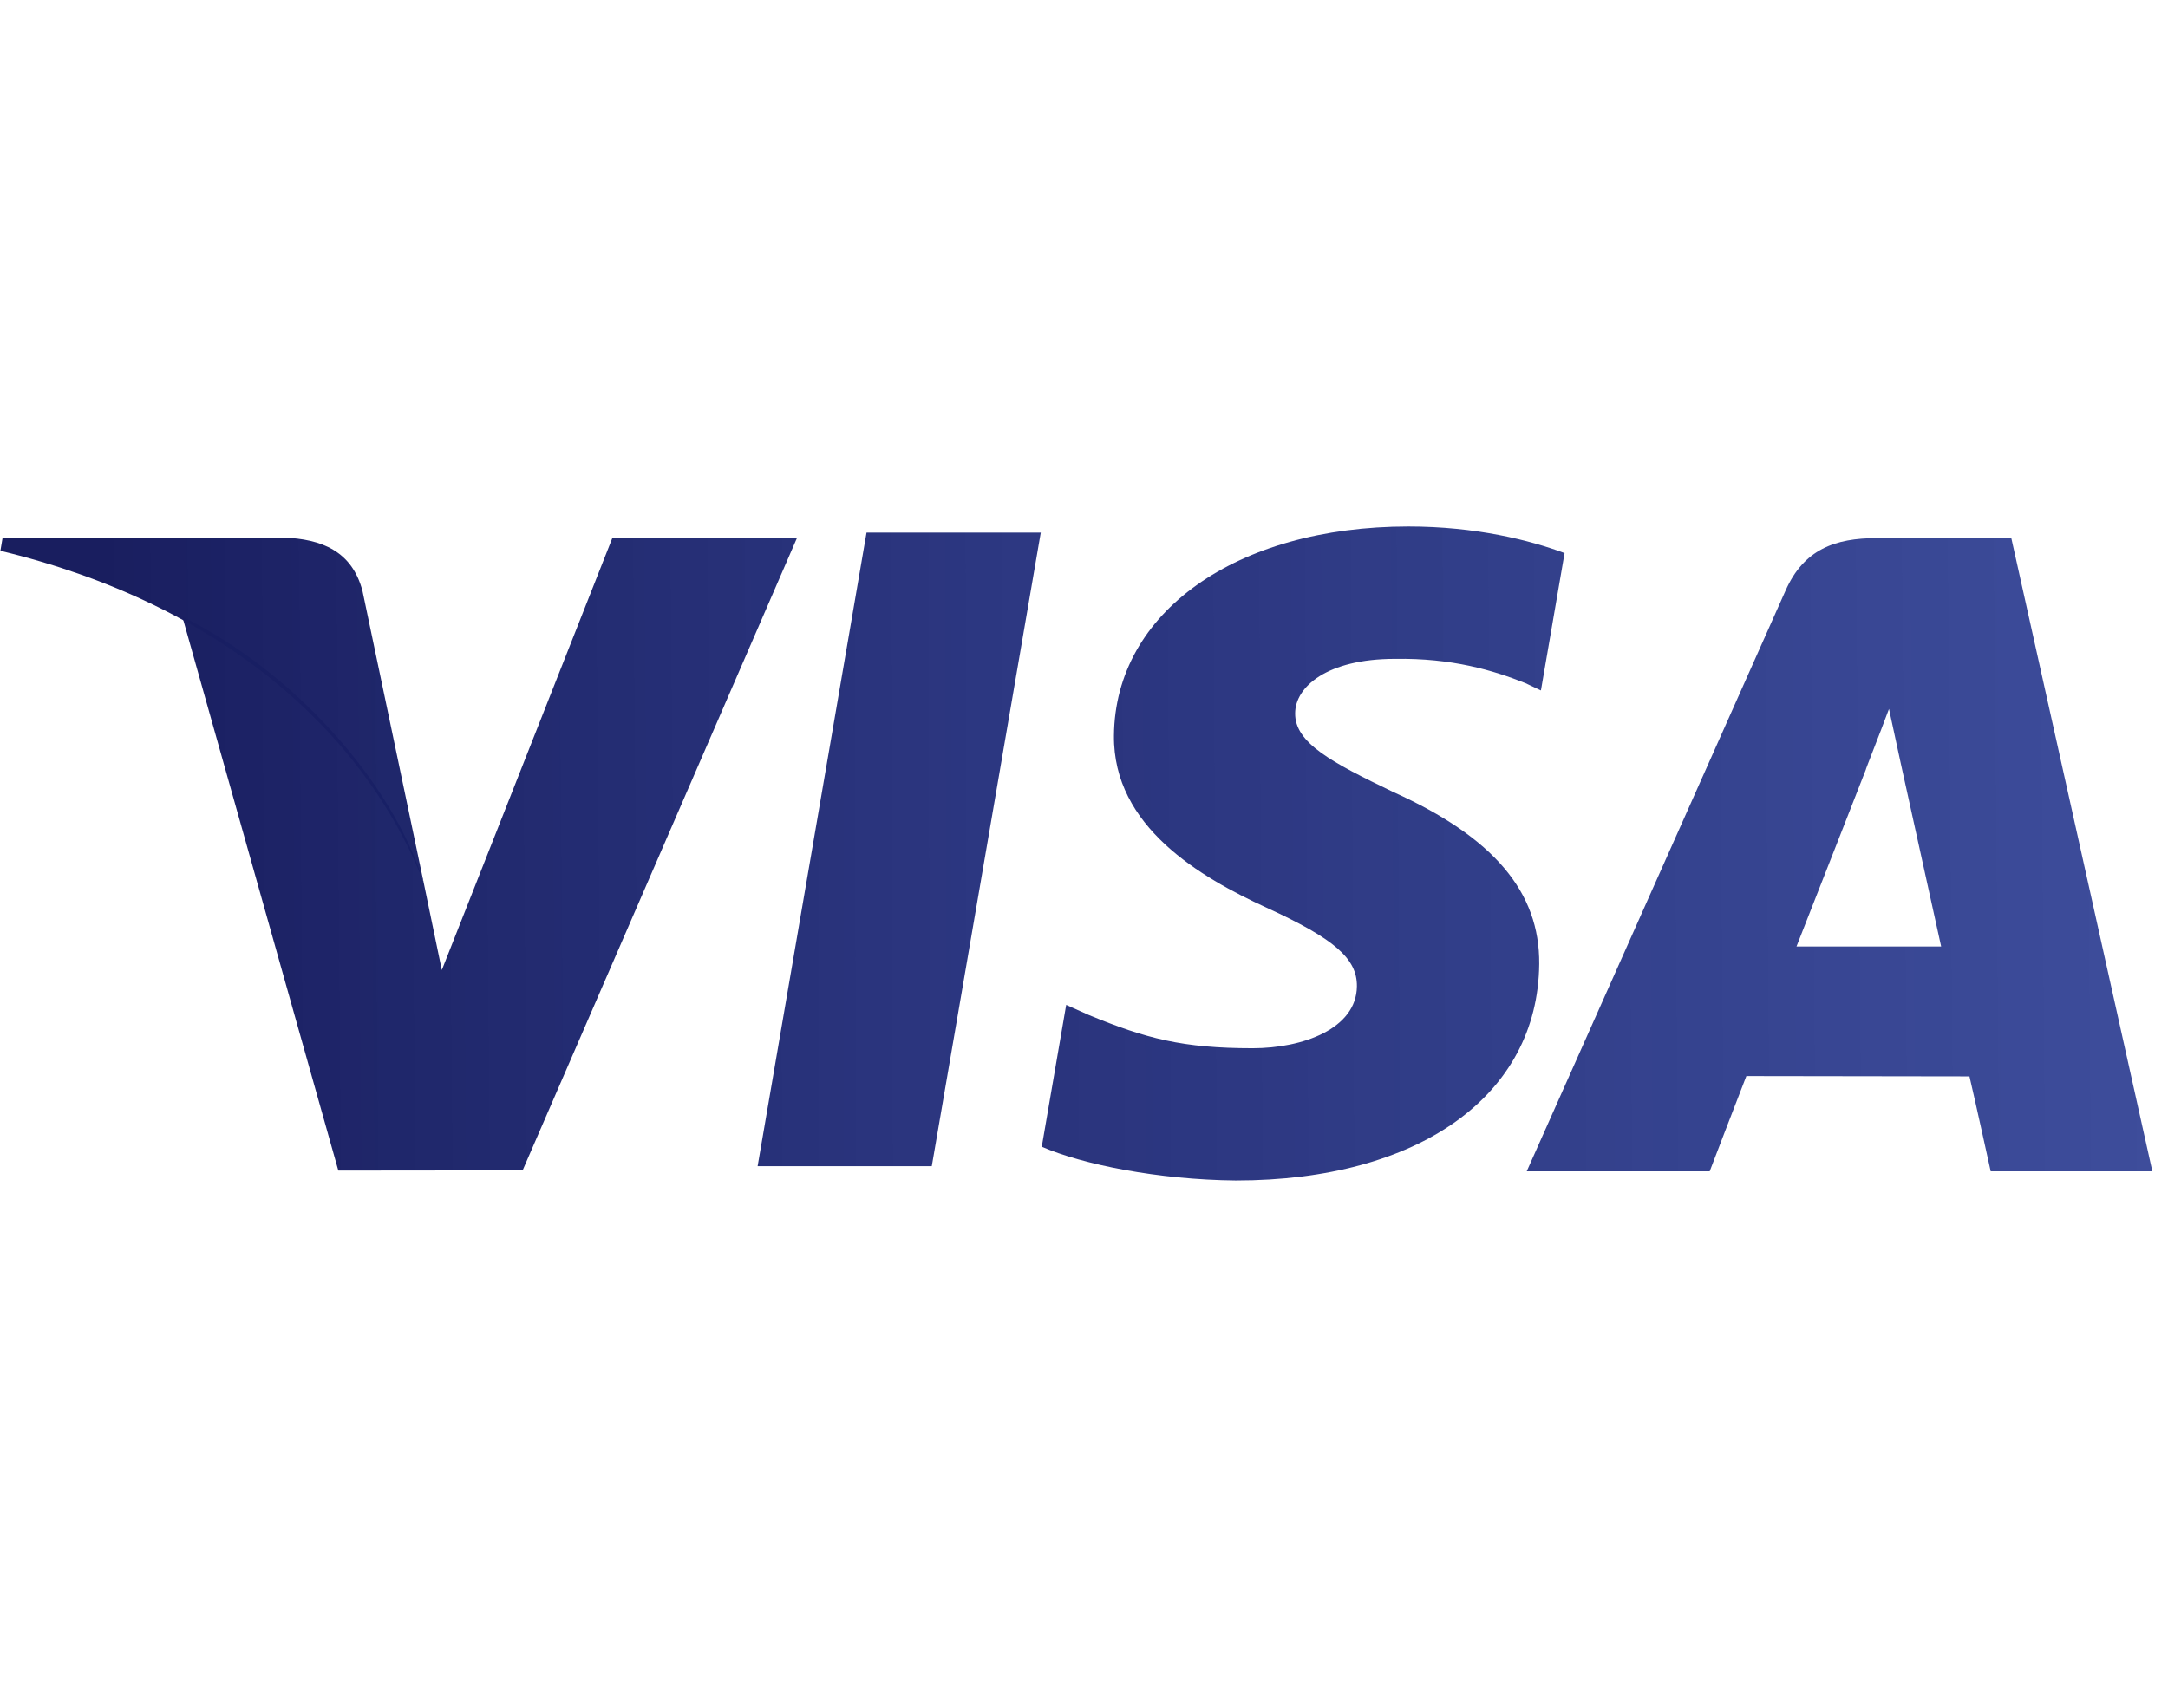
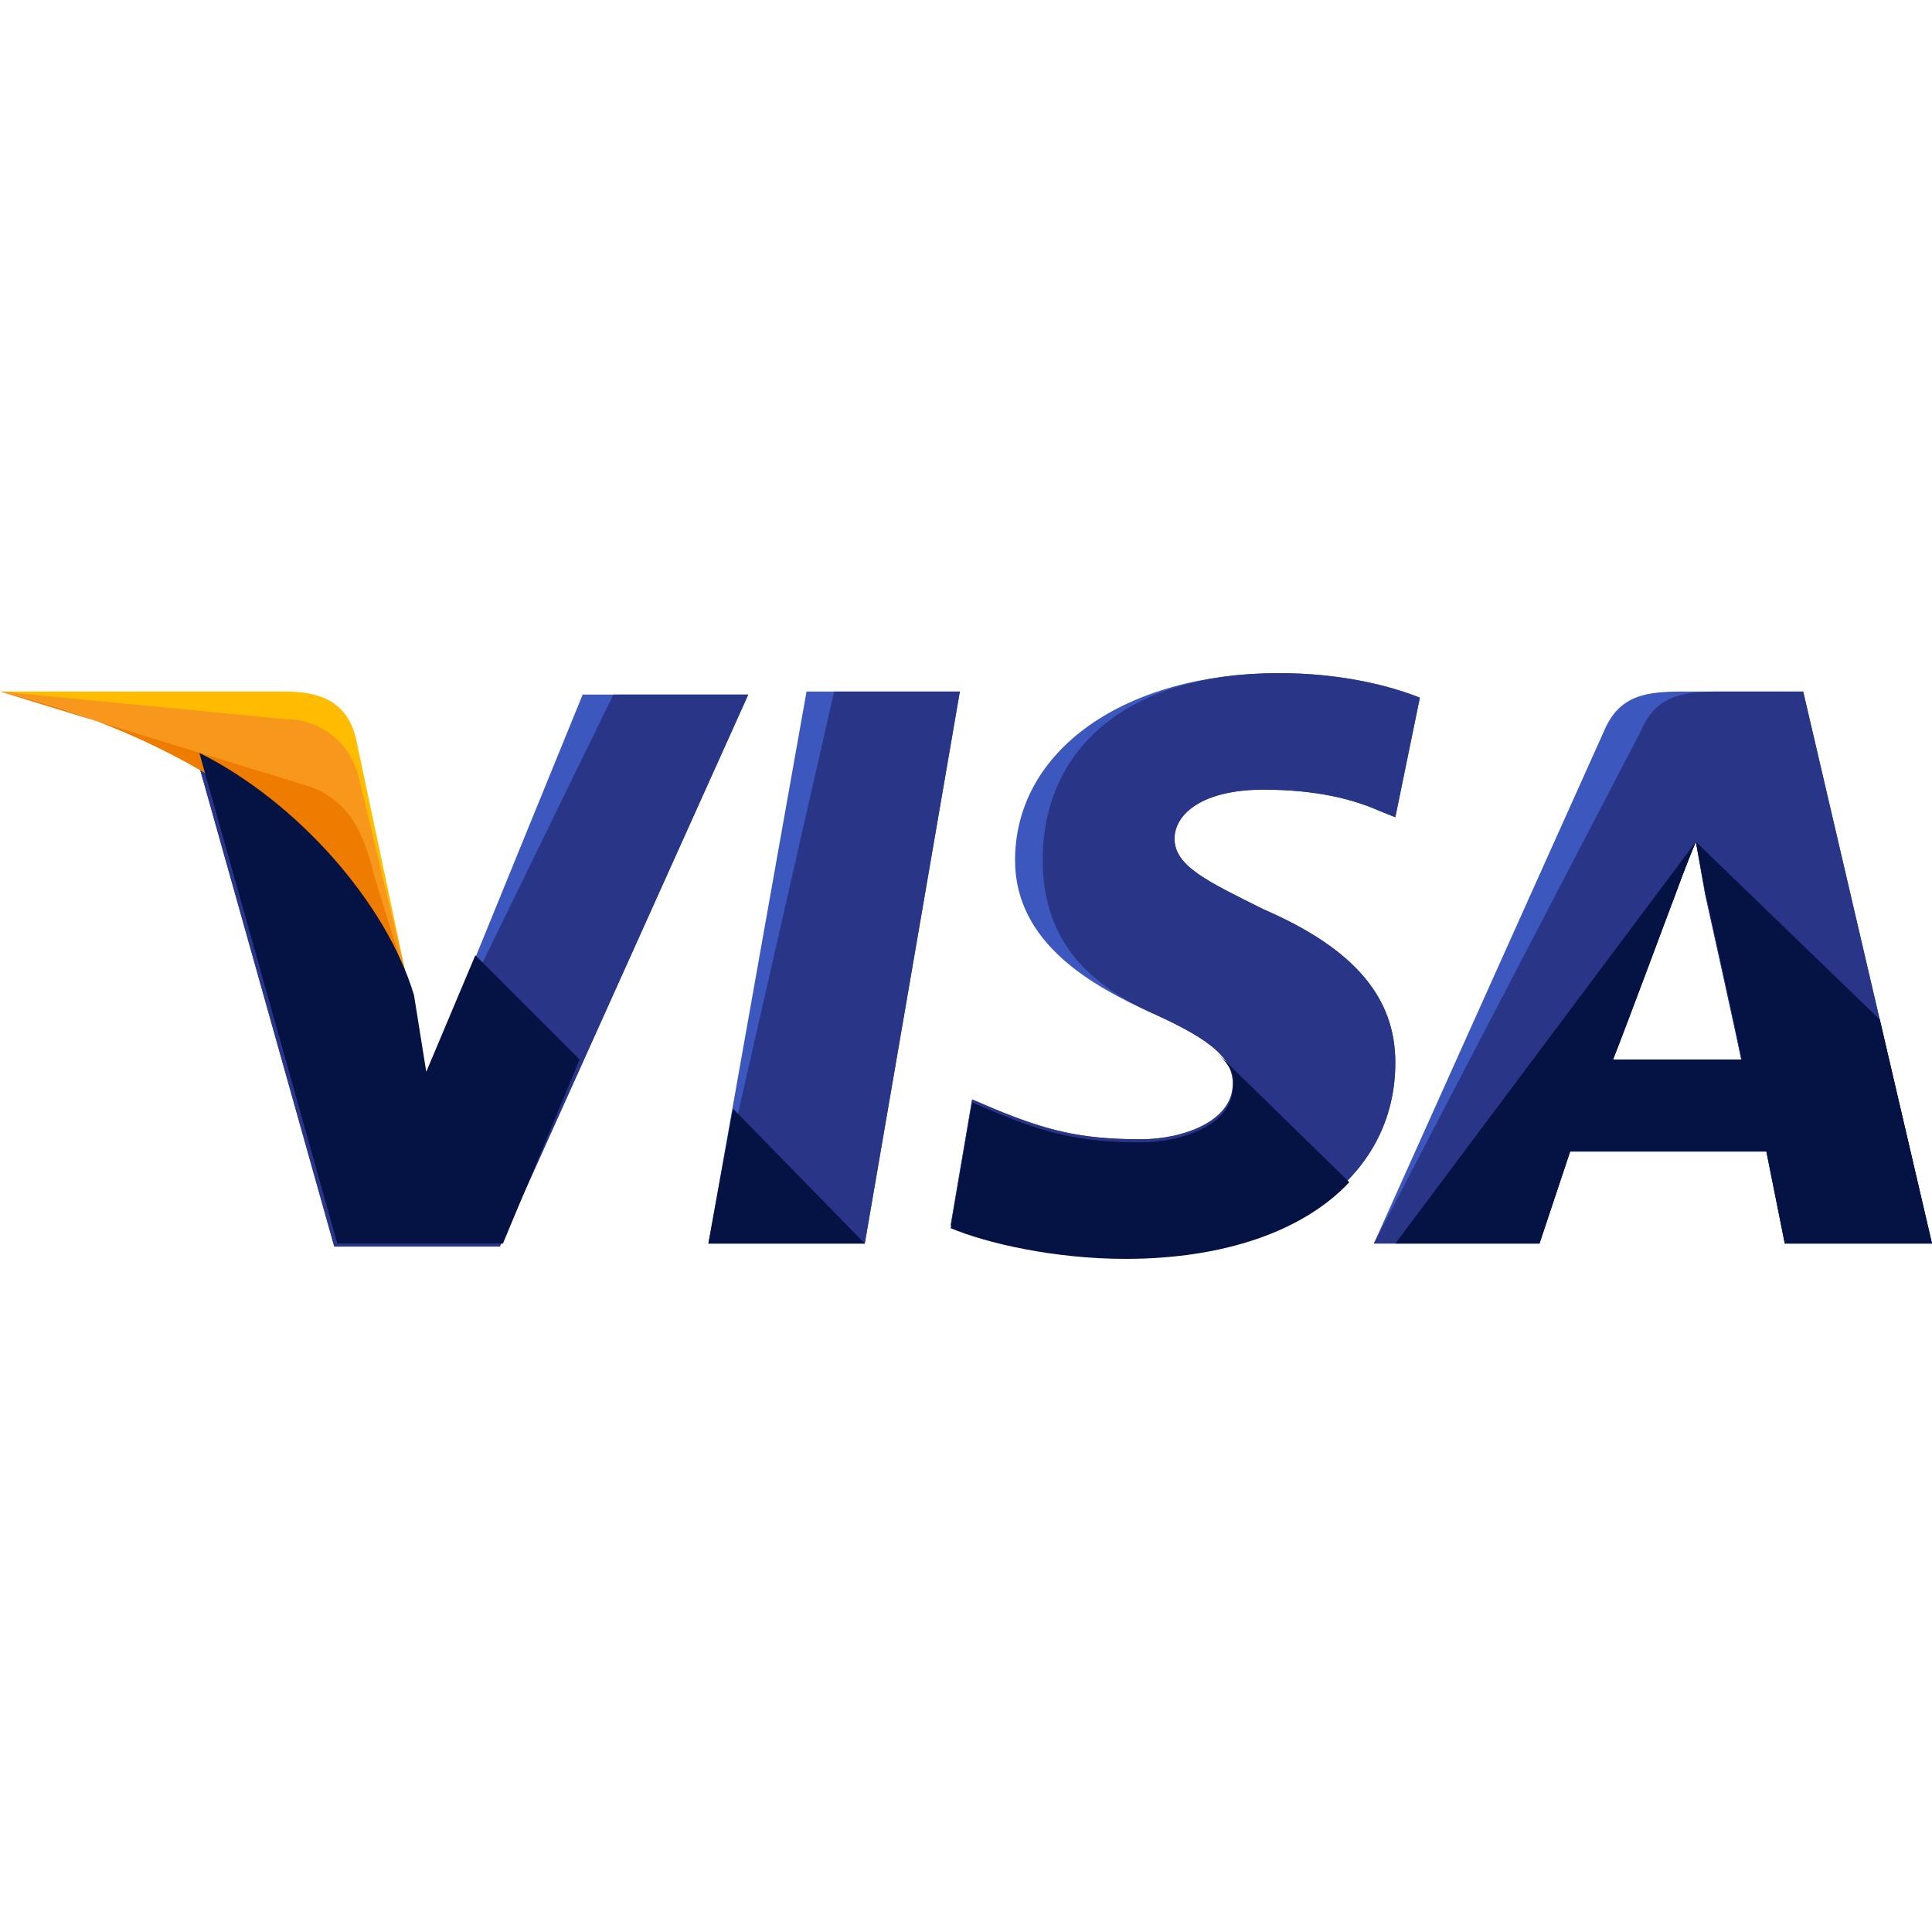
- <svg xmlns="http://www.w3.org/2000/svg" width="33" height="26" viewBox="0 0 33 26">
-   <defs>
-     <linearGradient id="a" x1="-233.561%" x2="372.942%" y1="26.058%" y2="23.566%">
-       <stop stop-color="#191E5F" offset="0%" />
-       <stop stop-color="#142787" stop-opacity=".818" offset="100%" />
-     </linearGradient>
-     <linearGradient id="b" x1="-182.481%" x2="225.539%" y1="27.757%" y2="24.759%">
-       <stop stop-color="#191E5F" offset="0%" />
-       <stop stop-color="#142787" stop-opacity=".818" offset="100%" />
-     </linearGradient>
-     <linearGradient id="c" x1="-230.002%" x2="110.954%" y1="26.836%" y2="23.739%">
-       <stop stop-color="#191E5F" offset="0%" />
-       <stop stop-color="#142787" stop-opacity=".818" offset="100%" />
-     </linearGradient>
-     <linearGradient id="d" x1="-13.859%" x2="265.571%" y1="26.026%" y2="23.531%">
-       <stop stop-color="#191E5F" offset="0%" />
-       <stop stop-color="#142787" stop-opacity=".818" offset="100%" />
-     </linearGradient>
-     <linearGradient id="e" x1="22.862%" x2="428.639%" y1="47.883%" y2="43.303%">
-       <stop stop-color="#191E5F" offset="0%" />
-       <stop stop-color="#142787" stop-opacity=".818" offset="100%" />
-     </linearGradient>
-   </defs>
-   <g fill="none" fill-rule="evenodd" transform="translate(0 8)">
-     <polygon fill="url(#a)" points="13.19 .109 15.842 .109 14.183 9.755 11.532 9.755" />
-     <path fill="url(#b)" d="M23.815,0.421 C23.289,0.225 22.466,0.016 21.438,0.016 C18.817,0.016 16.972,1.324 16.956,3.199 C16.941,4.585 18.274,5.359 19.28,5.82 C20.312,6.293 20.659,6.594 20.654,7.017 C20.647,7.663 19.83,7.959 19.067,7.959 C18.006,7.959 17.442,7.812 16.571,7.452 L16.229,7.299 L15.857,9.459 C16.476,9.728 17.622,9.961 18.811,9.973 C21.599,9.973 23.409,8.68 23.429,6.677 C23.439,5.58 22.733,4.745 21.203,4.056 C20.276,3.61 19.708,3.312 19.714,2.86 C19.714,2.46 20.195,2.031 21.233,2.031 C22.1,2.017 22.728,2.205 23.218,2.4 L23.455,2.512 L23.815,0.421" />
-     <path fill="url(#c)" d="M30.615,0.193 L28.566,0.193 C27.931,0.193 27.456,0.364 27.178,0.993 L23.239,9.833 L26.024,9.833 C26.024,9.833 26.479,8.644 26.582,8.383 C26.886,8.383 29.592,8.388 29.978,8.388 C30.058,8.725 30.301,9.833 30.301,9.833 L32.762,9.833 L30.615,0.193 L30.615,0.193 Z M27.345,6.41 C27.565,5.854 28.402,3.714 28.402,3.714 C28.386,3.739 28.62,3.155 28.753,2.793 L28.933,3.625 C28.933,3.625 29.44,5.927 29.547,6.41 L27.345,6.41 L27.345,6.41 Z" />
-     <g transform="translate(.006 .164)">
-       <path fill="url(#d)" d="M9.315,0.027 L6.719,6.605 L6.442,5.268 C5.959,3.727 4.453,2.058 2.769,1.222 L5.144,9.658 L7.949,9.655 L12.125,0.027 L9.315,0.027" />
-       <path fill="url(#e)" d="M4.31,0.021 L0.034,0.021 L0,0.222 C3.327,1.02 5.528,2.95 6.442,5.268 L5.512,0.835 C5.352,0.224 4.886,0.042 4.31,0.021" />
-     </g>
+ <svg xmlns="http://www.w3.org/2000/svg" version="1.1" id="Capa_1" x="0px" y="0px" viewBox="0 0 504 504" style="enable-background:new 0 0 504 504;" xml:space="preserve">
+   <polygon style="fill:#3C58BF;" points="184.8,324.4 210.4,180.4 250.4,180.4 225.6,324.4 " />
+   <polygon style="fill:#293688;" points="184.8,324.4 217.6,180.4 250.4,180.4 225.6,324.4 " />
+   <path style="fill:#3C58BF;" d="M370.4,182c-8-3.2-20.8-6.4-36.8-6.4c-40,0-68.8,20-68.8,48.8c0,21.6,20,32.8,36,40  s20.8,12,20.8,18.4c0,9.6-12.8,14.4-24,14.4c-16,0-24.8-2.4-38.4-8l-5.6-2.4l-5.6,32.8c9.6,4,27.2,8,45.6,8  c42.4,0,70.4-20,70.4-50.4c0-16.8-10.4-29.6-34.4-40c-14.4-7.2-23.2-11.2-23.2-18.4c0-6.4,7.2-12.8,23.2-12.8  c13.6,0,23.2,2.4,30.4,5.6l4,1.6L370.4,182L370.4,182z" />
+   <path style="fill:#293688;" d="M370.4,182c-8-3.2-20.8-6.4-36.8-6.4c-40,0-61.6,20-61.6,48.8c0,21.6,12.8,32.8,28.8,40  s20.8,12,20.8,18.4c0,9.6-12.8,14.4-24,14.4c-16,0-24.8-2.4-38.4-8l-5.6-2.4l-5.6,32.8c9.6,4,27.2,8,45.6,8  c42.4,0,70.4-20,70.4-50.4c0-16.8-10.4-29.6-34.4-40c-14.4-7.2-23.2-11.2-23.2-18.4c0-6.4,7.2-12.8,23.2-12.8  c13.6,0,23.2,2.4,30.4,5.6l4,1.6L370.4,182L370.4,182z" />
+   <path style="fill:#3C58BF;" d="M439.2,180.4c-9.6,0-16.8,0.8-20.8,10.4l-60,133.6h43.2l8-24h51.2l4.8,24H504l-33.6-144H439.2z   M420.8,276.4c2.4-7.2,16-42.4,16-42.4s3.2-8.8,5.6-14.4l2.4,13.6c0,0,8,36,9.6,44h-33.6V276.4z" />
+   <path style="fill:#293688;" d="M448.8,180.4c-9.6,0-16.8,0.8-20.8,10.4l-69.6,133.6h43.2l8-24h51.2l4.8,24H504l-33.6-144H448.8z   M420.8,276.4c3.2-8,16-42.4,16-42.4s3.2-8.8,5.6-14.4l2.4,13.6c0,0,8,36,9.6,44h-33.6V276.4z" />
+   <path style="fill:#3C58BF;" d="M111.2,281.2l-4-20.8c-7.2-24-30.4-50.4-56-63.2l36,128h43.2l64.8-144H152L111.2,281.2z" />
+   <path style="fill:#293688;" d="M111.2,281.2l-4-20.8c-7.2-24-30.4-50.4-56-63.2l36,128h43.2l64.8-144H160L111.2,281.2z" />
+   <path style="fill:#FFBC00;" d="M0,180.4l7.2,1.6c51.2,12,86.4,42.4,100,78.4l-14.4-68c-2.4-9.6-9.6-12-18.4-12H0z" />
+   <path style="fill:#F7981D;" d="M0,180.4L0,180.4c51.2,12,93.6,43.2,107.2,79.2l-13.6-56.8c-2.4-9.6-10.4-15.2-19.2-15.2L0,180.4z" />
+   <path style="fill:#ED7C00;" d="M0,180.4L0,180.4c51.2,12,93.6,43.2,107.2,79.2l-9.6-31.2c-2.4-9.6-5.6-19.2-16.8-23.2L0,180.4z" />
+   <g>
+     <path style="fill:#051244;" d="M151.2,276.4L124,249.2l-12.8,30.4l-3.2-20c-7.2-24-30.4-50.4-56-63.2l36,128h43.2L151.2,276.4z" />
+     <polygon style="fill:#051244;" points="225.6,324.4 191.2,289.2 184.8,324.4  " />
+     <path style="fill:#051244;" d="M317.6,274.8L317.6,274.8c3.2,3.2,4.8,5.6,4,8.8c0,9.6-12.8,14.4-24,14.4c-16,0-24.8-2.4-38.4-8   l-5.6-2.4l-5.6,32.8c9.6,4,27.2,8,45.6,8c25.6,0,46.4-7.2,58.4-20L317.6,274.8z" />
+     <path style="fill:#051244;" d="M364,324.4h37.6l8-24h51.2l4.8,24H504L490.4,266l-48-46.4l2.4,12.8c0,0,8,36,9.6,44h-33.6   c3.2-8,16-42.4,16-42.4s3.2-8.8,5.6-14.4" />
  </g>
+   <g>
+ </g>
+   <g>
+ </g>
+   <g>
+ </g>
+   <g>
+ </g>
+   <g>
+ </g>
+   <g>
+ </g>
+   <g>
+ </g>
+   <g>
+ </g>
+   <g>
+ </g>
+   <g>
+ </g>
+   <g>
+ </g>
+   <g>
+ </g>
+   <g>
+ </g>
+   <g>
+ </g>
+   <g>
+ </g>
</svg>
